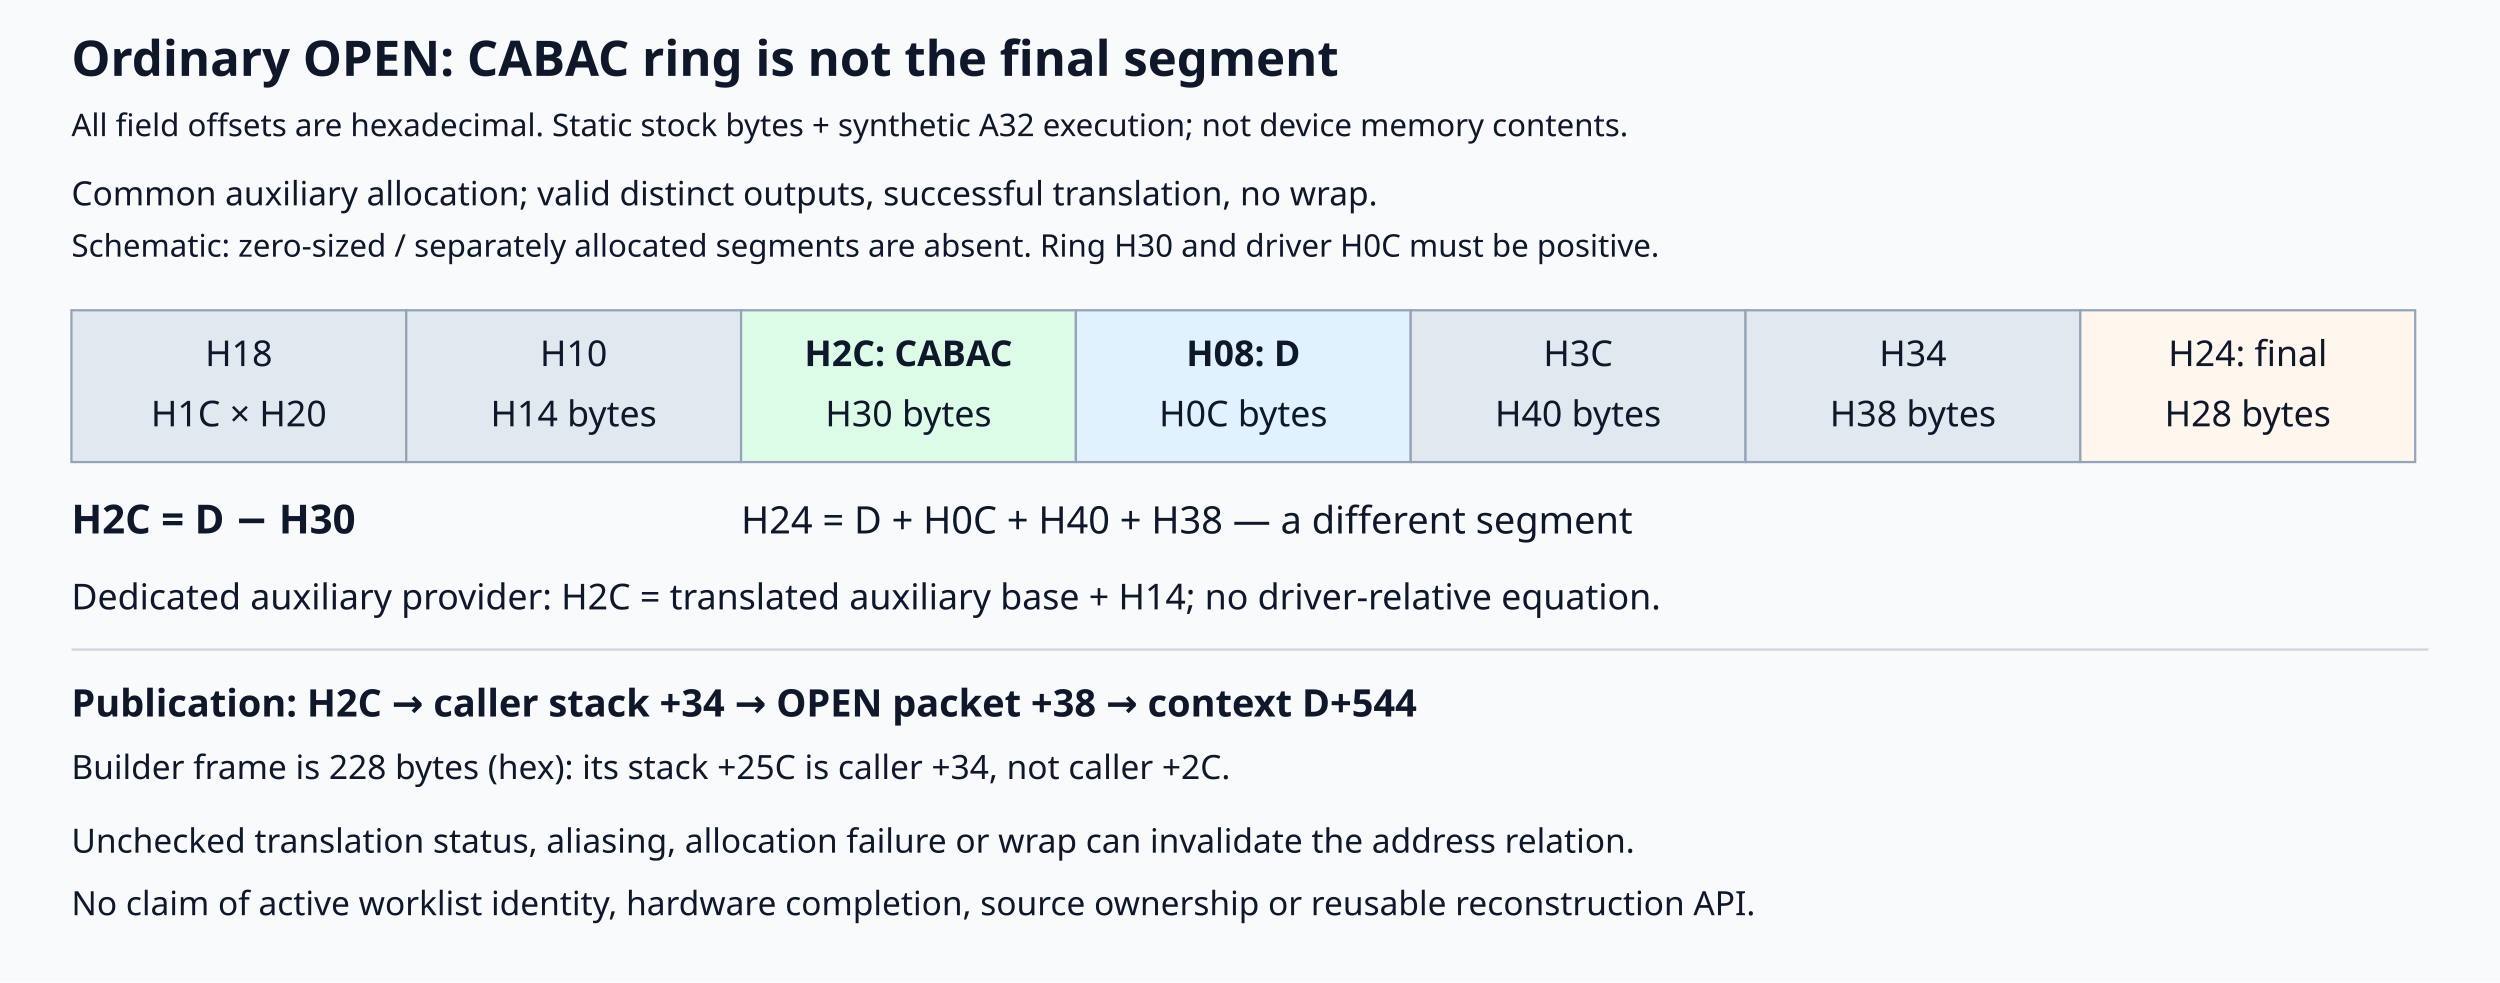
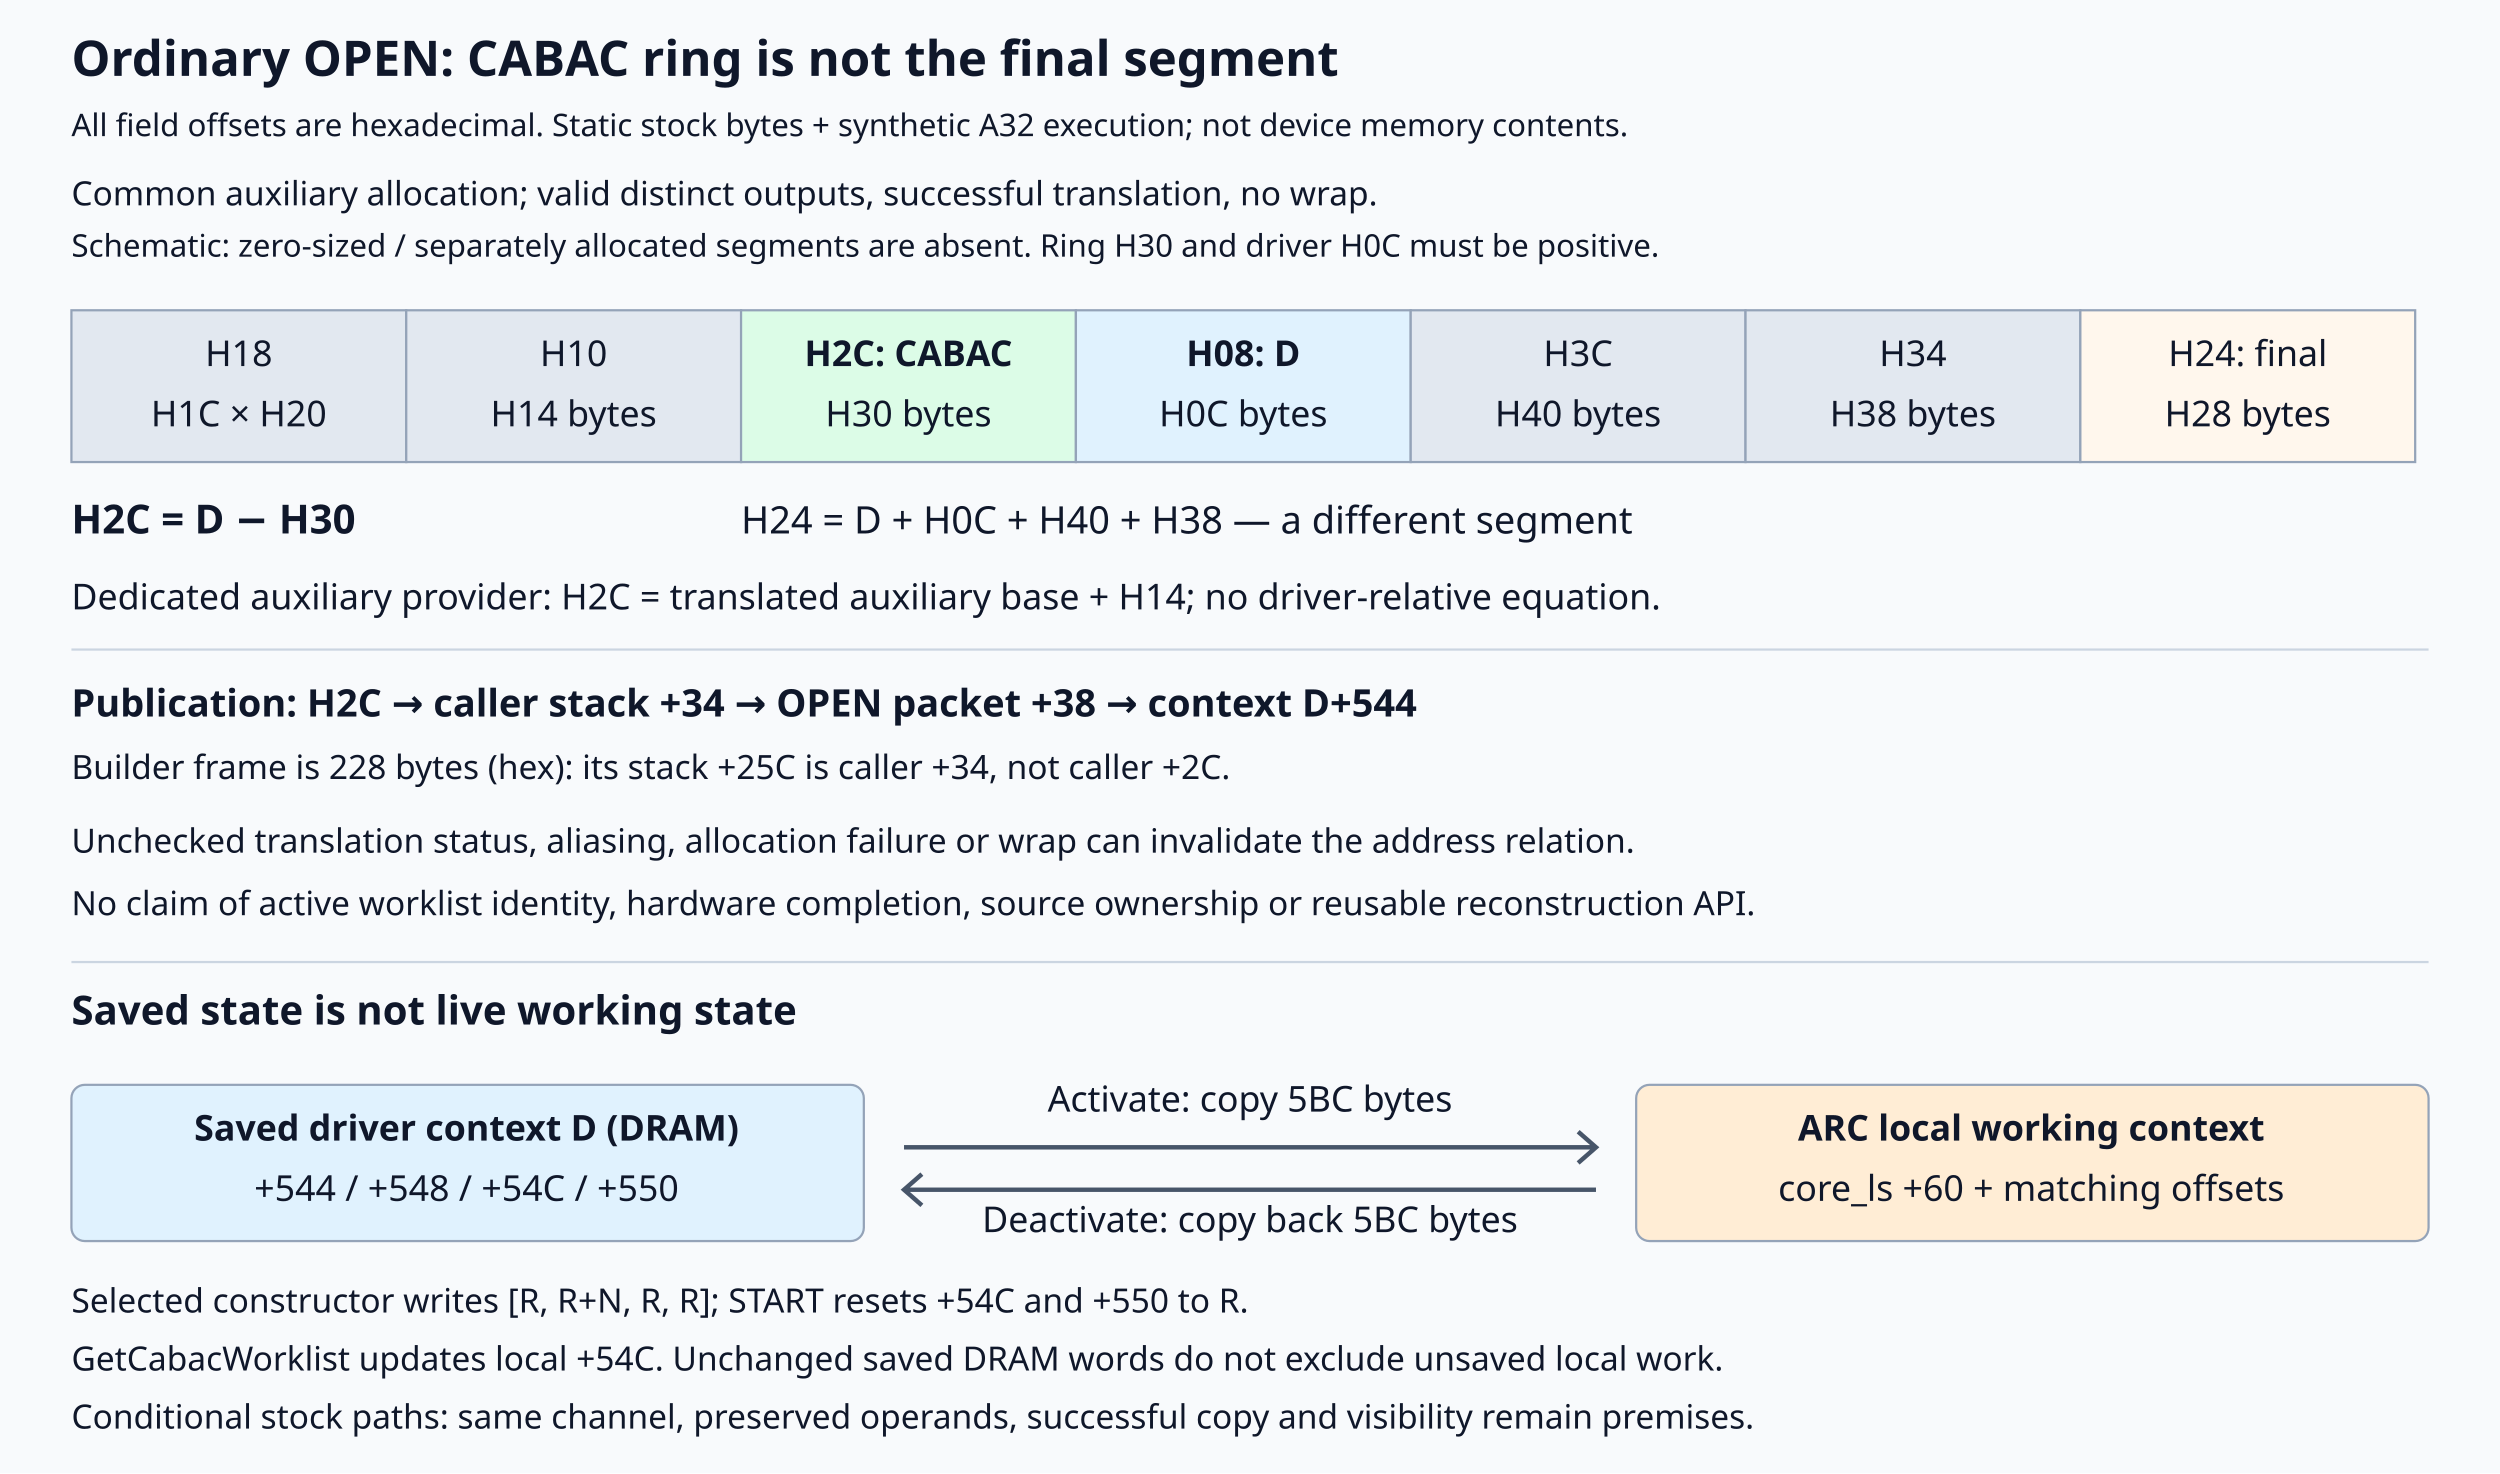
- <svg xmlns="http://www.w3.org/2000/svg" width="1120" height="440" viewBox="0 0 1120 440" role="img" aria-labelledby="title description">
-   <rect width="1120" height="440" fill="#f8fafc" />
+ <svg xmlns="http://www.w3.org/2000/svg" width="1120" height="660" viewBox="0 0 1120 660" role="img" aria-labelledby="title description">
+   <rect width="1120" height="660" fill="#f8fafc" />
  <g font-family="sans-serif" fill="#0f172a">
    <text x="32" y="34" font-size="22" font-weight="bold">Ordinary OPEN: CABAC ring is not the final segment</text>
    <text x="32" y="61" font-size="14">All field offsets are hexadecimal. Static stock bytes + synthetic A32 execution; not device memory contents.</text>
    <text x="32" y="92" font-size="15">Common auxiliary allocation; valid distinct outputs, successful translation, no wrap.</text>
    <text x="32" y="115" font-size="14">Schematic: zero-sized / separately allocated segments are absent. Ring H30 and driver H0C must be positive.</text>
    <g stroke="#94a3b8">
      <rect x="32" y="139" width="150" height="68" fill="#e2e8f0" />
      <rect x="182" y="139" width="150" height="68" fill="#e2e8f0" />
      <rect x="332" y="139" width="150" height="68" fill="#dcfce7" />
      <rect x="482" y="139" width="150" height="68" fill="#e0f2fe" />
      <rect x="632" y="139" width="150" height="68" fill="#e2e8f0" />
      <rect x="782" y="139" width="150" height="68" fill="#e2e8f0" />
      <rect x="932" y="139" width="150" height="68" fill="#fff7ed" />
    </g>
    <g font-size="16" text-anchor="middle">
      <text x="107" y="164">H18</text>
      <text x="107" y="191">H1C × H20</text>
      <text x="257" y="164">H10</text>
      <text x="257" y="191">H14 bytes</text>
      <text x="407" y="164" font-weight="bold">H2C: CABAC</text>
      <text x="407" y="191">H30 bytes</text>
      <text x="557" y="164" font-weight="bold">H08: D</text>
      <text x="557" y="191">H0C bytes</text>
      <text x="707" y="164">H3C</text>
      <text x="707" y="191">H40 bytes</text>
      <text x="857" y="164">H34</text>
      <text x="857" y="191">H38 bytes</text>
      <text x="1007" y="164">H24: final</text>
      <text x="1007" y="191">H28 bytes</text>
    </g>
    <text x="32" y="239" font-size="18" font-weight="bold">H2C = D − H30</text>
    <text x="332" y="239" font-size="17">H24 = D + H0C + H40 + H38 — a different segment</text>
    <text x="32" y="273" font-size="16">Dedicated auxiliary provider: H2C = translated auxiliary base + H14; no driver-relative equation.</text>
    <path d="M32 291 H1088" stroke="#cbd5e1" />
    <text x="32" y="321" font-size="17" font-weight="bold">Publication: H2C → caller stack +34 → OPEN packet +38 → context D+544</text>
    <text x="32" y="349" font-size="15">Builder frame is 228 bytes (hex): its stack +25C is caller +34, not caller +2C.</text>
    <text x="32" y="382" font-size="15">Unchecked translation status, aliasing, allocation failure or wrap can invalidate the address relation.</text>
    <text x="32" y="410" font-size="15">No claim of active worklist identity, hardware completion, source ownership or reusable reconstruction API.</text>
+     <path d="M32 431 H1088" stroke="#cbd5e1" />
+     <text x="32" y="459" font-size="18" font-weight="bold">Saved state is not live working state</text>
+     <rect x="32" y="486" width="355" height="70" rx="6" fill="#e0f2fe" stroke="#94a3b8" />
+     <rect x="733" y="486" width="355" height="70" rx="6" fill="#ffedd5" stroke="#94a3b8" />
+     <g font-size="16" text-anchor="middle">
+       <text x="209" y="511" font-weight="bold">Saved driver context D (DRAM)</text>
+       <text x="209" y="538">+544 / +548 / +54C / +550</text>
+       <text x="910" y="511" font-weight="bold">ARC local working context</text>
+       <text x="910" y="538">core_ls +60 + matching offsets</text>
+       <text x="560" y="498">Activate: copy 5BC bytes</text>
+       <text x="560" y="552">Deactivate: copy back 5BC bytes</text>
+     </g>
+     <path d="M405 514 H715 M707 507 L715 514 L707 521 M715 533 H405 M413 526 L405 533 L413 540" fill="none" stroke="#475569" stroke-width="2" />
+     <text x="32" y="588" font-size="15">Selected constructor writes [R, R+N, R, R]; START resets +54C and +550 to R.</text>
+     <text x="32" y="614" font-size="15">GetCabacWorklist updates local +54C. Unchanged saved DRAM words do not exclude unsaved local work.</text>
+     <text x="32" y="640" font-size="15">Conditional stock paths: same channel, preserved operands, successful copy and visibility remain premises.</text>
  </g>
</svg>
